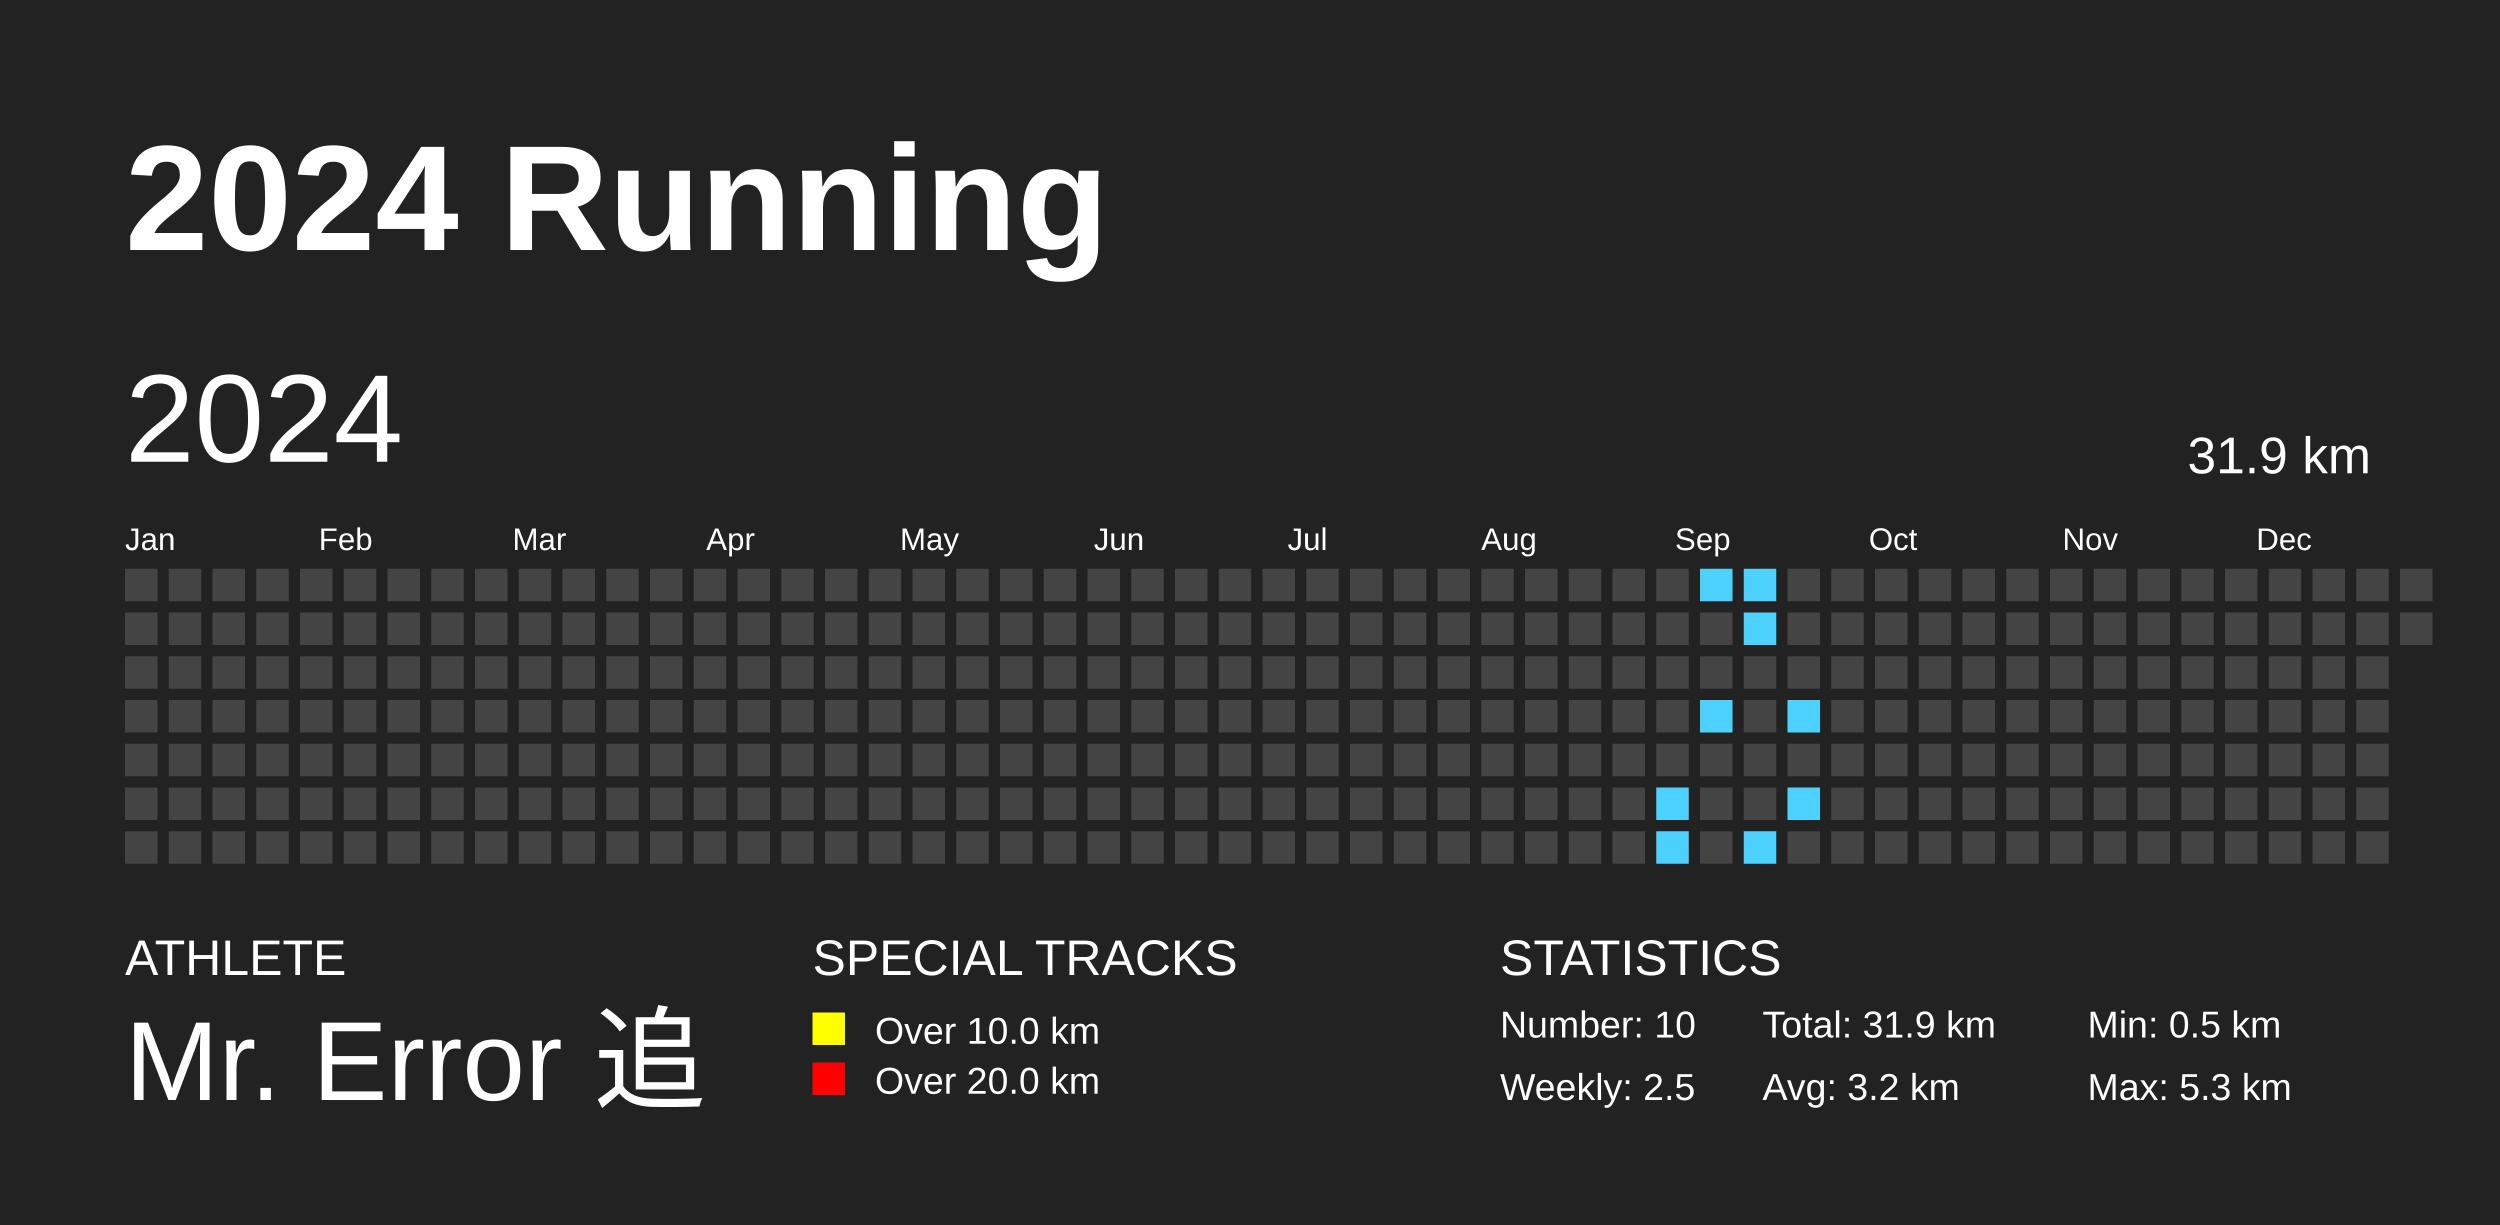
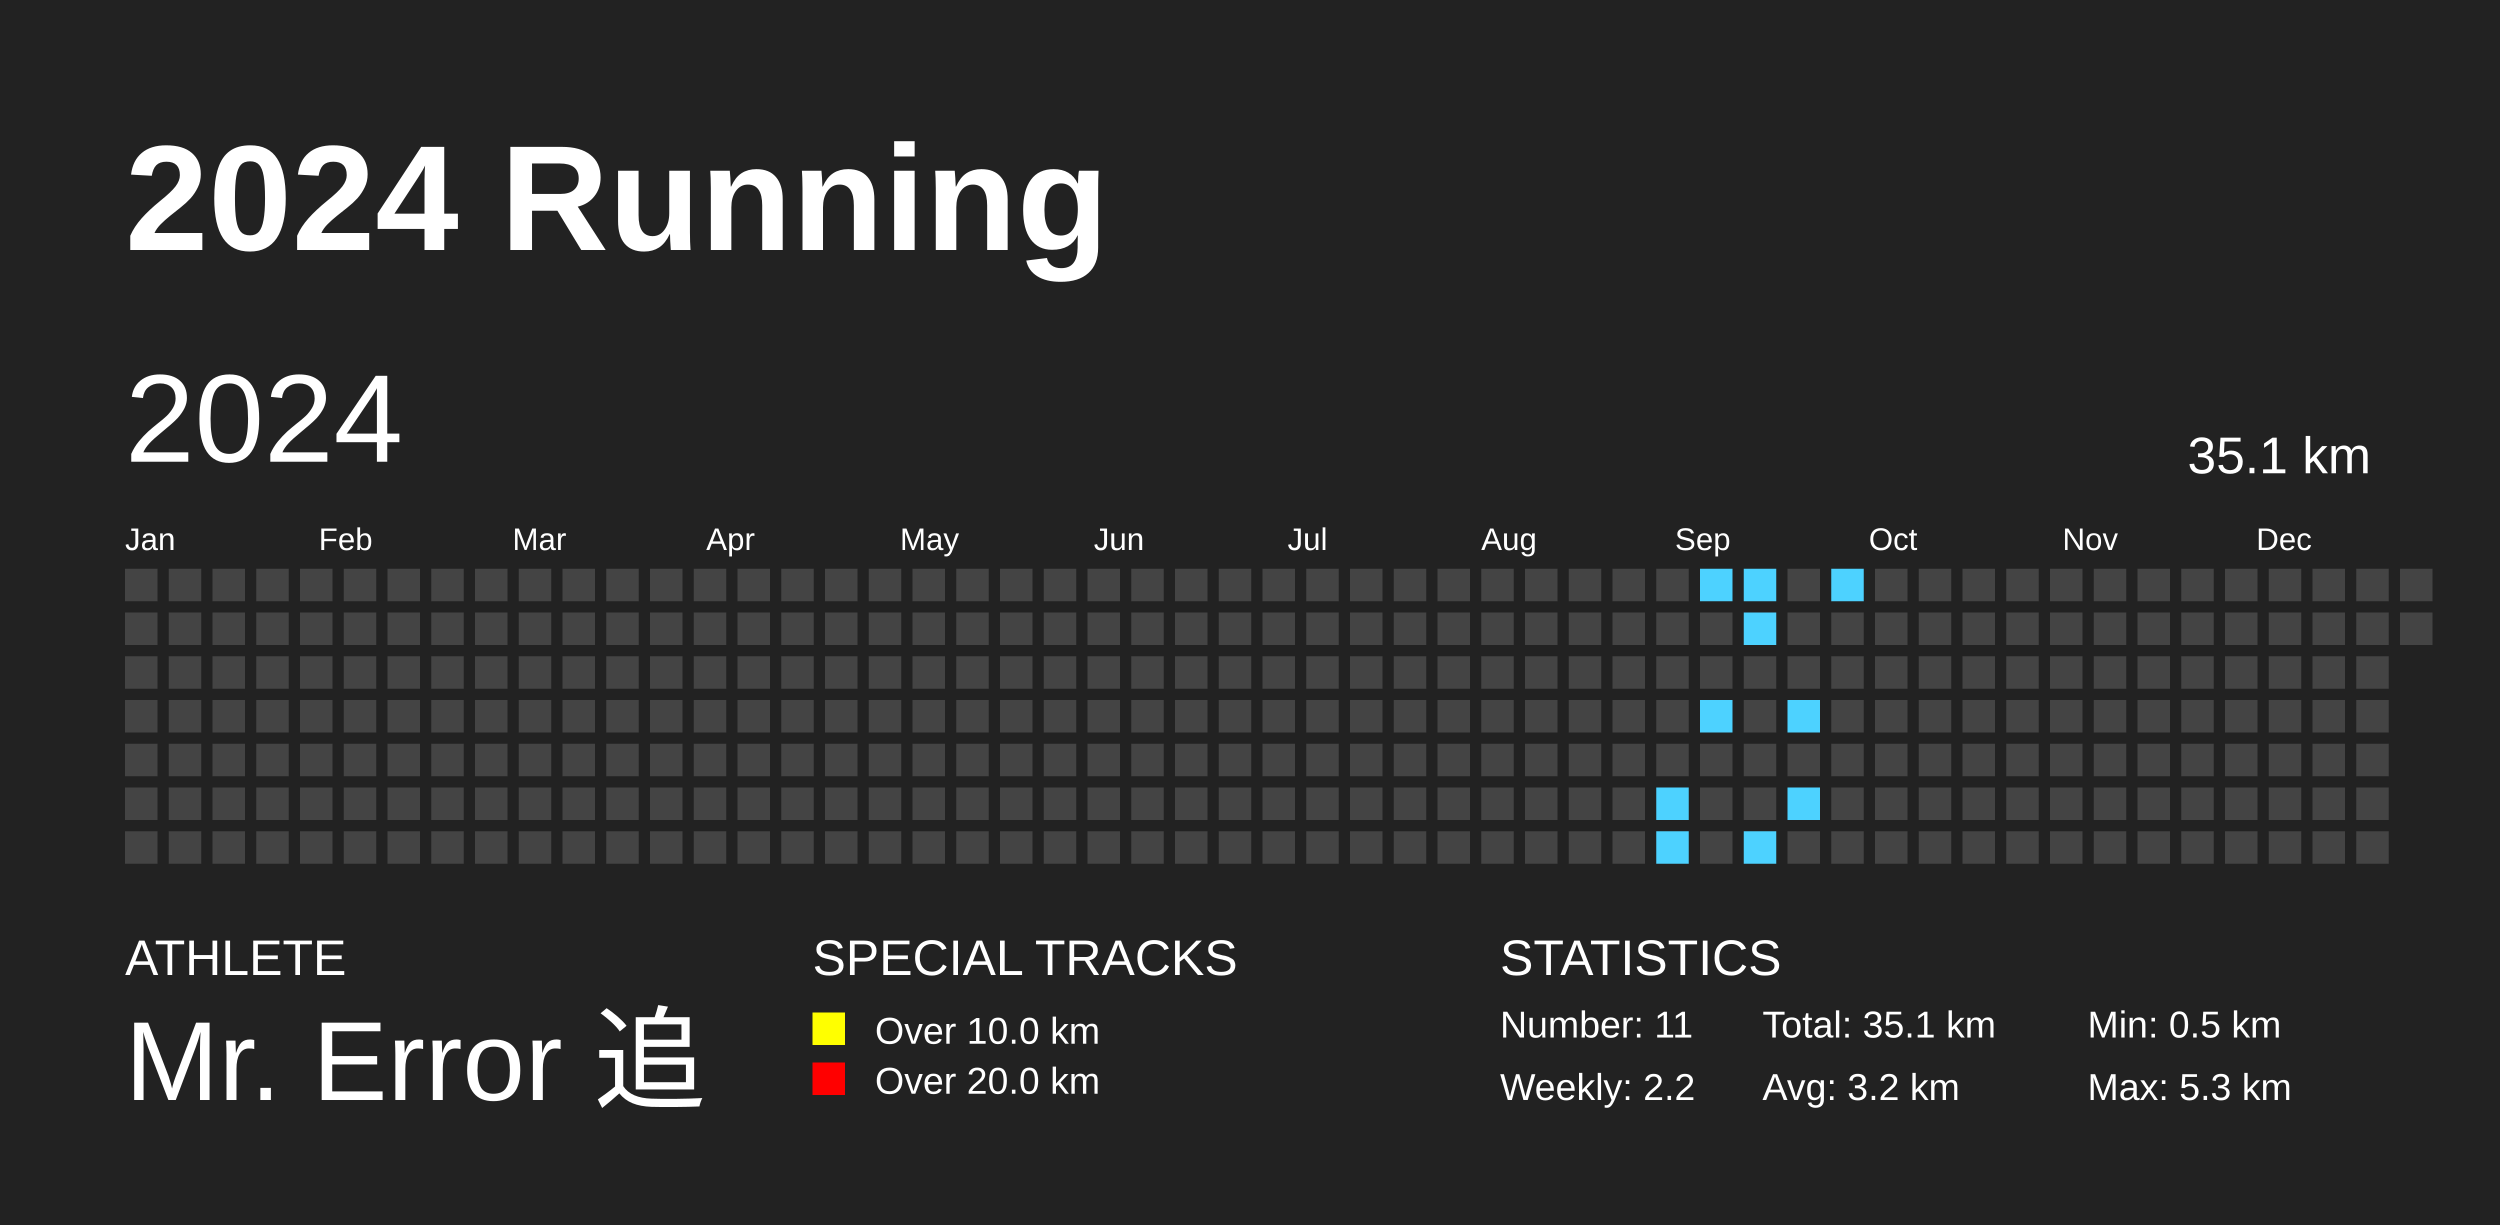
<svg xmlns="http://www.w3.org/2000/svg" baseProfile="full" height="98mm" version="1.1" viewBox="0,0,200,98" width="200mm">
  <defs />
  <rect fill="#222222" height="98" width="200" x="0" y="0" />
  <text fill="#FFFFFF" style="font-size:12px; font-family:Arial; font-weight:bold;" x="10" y="20">2024 Running</text>
  <text fill="#FFFFFF" style="font-size:4px; font-family:Arial" x="10" y="78">ATHLETE</text>
  <text fill="#FFFFFF" style="font-size:9px; font-family:Arial" x="10" y="88">Mr. Error 追</text>
  <text fill="#FFFFFF" style="font-size:4px; font-family:Arial" x="65" y="78">SPECIAL TRACKS</text>
  <rect fill="yellow" height="2.6" width="2.6" x="65" y="81" />
  <text fill="#FFFFFF" style="font-size:3px; font-family:Arial" x="70" y="83.5">Over 10.0 km</text>
  <rect fill="red" height="2.6" width="2.6" x="65" y="85" />
  <text fill="#FFFFFF" style="font-size:3px; font-family:Arial" x="70" y="87.5">Over 20.0 km</text>
  <text fill="#FFFFFF" style="font-size:4px; font-family:Arial" x="120" y="78">STATISTICS</text>
-   <text fill="#FFFFFF" style="font-size:3px; font-family:Arial" x="120" y="83">Number: 10</text>
-   <text fill="#FFFFFF" style="font-size:3px; font-family:Arial" x="120" y="88">Weekly: 2.5</text>
-   <text fill="#FFFFFF" style="font-size:3px; font-family:Arial" x="141" y="83">Total: 31.9 km</text>
+   <text fill="#FFFFFF" style="font-size:3px; font-family:Arial" x="120" y="83">Number: 11</text>
+   <text fill="#FFFFFF" style="font-size:3px; font-family:Arial" x="120" y="88">Weekly: 2.2</text>
+   <text fill="#FFFFFF" style="font-size:3px; font-family:Arial" x="141" y="83">Total: 35.1 km</text>
  <text fill="#FFFFFF" style="font-size:3px; font-family:Arial" x="141" y="88">Avg: 3.2 km</text>
  <text fill="#FFFFFF" style="font-size:3px; font-family:Arial" x="167" y="83">Min: 0.5 km</text>
  <text fill="#FFFFFF" style="font-size:3px; font-family:Arial" x="167" y="88">Max: 5.3 km</text>
  <text dominant-baseline="hanging" fill="#FFFFFF" style="font-size:10.0px; font-family:Arial;" x="10" y="30">2024</text>
-   <text dominant-baseline="hanging" fill="#FFFFFF" style="font-size:4.125px; font-family:Arial;" x="175" y="35">31.9 km</text>
+   <text dominant-baseline="hanging" fill="#FFFFFF" style="font-size:4.125px; font-family:Arial;" x="175" y="35">35.1 km</text>
  <text fill="#FFFFFF" style="font-size:2.5px; font-family:Arial" x="10.0" y="44">Jan</text>
  <text fill="#FFFFFF" style="font-size:2.5px; font-family:Arial" x="25.5" y="44">Feb</text>
  <text fill="#FFFFFF" style="font-size:2.5px; font-family:Arial" x="41.0" y="44">Mar</text>
  <text fill="#FFFFFF" style="font-size:2.5px; font-family:Arial" x="56.5" y="44">Apr</text>
  <text fill="#FFFFFF" style="font-size:2.5px; font-family:Arial" x="72.0" y="44">May</text>
  <text fill="#FFFFFF" style="font-size:2.5px; font-family:Arial" x="87.5" y="44">Jun</text>
  <text fill="#FFFFFF" style="font-size:2.5px; font-family:Arial" x="103.0" y="44">Jul</text>
  <text fill="#FFFFFF" style="font-size:2.5px; font-family:Arial" x="118.5" y="44">Aug</text>
  <text fill="#FFFFFF" style="font-size:2.5px; font-family:Arial" x="134.0" y="44">Sep</text>
  <text fill="#FFFFFF" style="font-size:2.5px; font-family:Arial" x="149.5" y="44">Oct</text>
  <text fill="#FFFFFF" style="font-size:2.5px; font-family:Arial" x="165.0" y="44">Nov</text>
  <text fill="#FFFFFF" style="font-size:2.5px; font-family:Arial" x="180.5" y="44">Dec</text>
  <rect fill="#444444" height="2.6" width="2.6" x="10.0" y="45.5" />
  <rect fill="#444444" height="2.6" width="2.6" x="10.0" y="49.0" />
  <rect fill="#444444" height="2.6" width="2.6" x="10.0" y="52.5" />
  <rect fill="#444444" height="2.6" width="2.6" x="10.0" y="56.0" />
  <rect fill="#444444" height="2.6" width="2.6" x="10.0" y="59.5" />
  <rect fill="#444444" height="2.6" width="2.6" x="10.0" y="63.0" />
  <rect fill="#444444" height="2.6" width="2.6" x="10.0" y="66.5" />
  <rect fill="#444444" height="2.6" width="2.6" x="13.5" y="45.5" />
  <rect fill="#444444" height="2.6" width="2.6" x="13.5" y="49.0" />
  <rect fill="#444444" height="2.6" width="2.6" x="13.5" y="52.5" />
  <rect fill="#444444" height="2.6" width="2.6" x="13.5" y="56.0" />
  <rect fill="#444444" height="2.6" width="2.6" x="13.5" y="59.5" />
  <rect fill="#444444" height="2.6" width="2.6" x="13.5" y="63.0" />
  <rect fill="#444444" height="2.6" width="2.6" x="13.5" y="66.5" />
  <rect fill="#444444" height="2.6" width="2.6" x="17.0" y="45.5" />
  <rect fill="#444444" height="2.6" width="2.6" x="17.0" y="49.0" />
  <rect fill="#444444" height="2.6" width="2.6" x="17.0" y="52.5" />
  <rect fill="#444444" height="2.6" width="2.6" x="17.0" y="56.0" />
  <rect fill="#444444" height="2.6" width="2.6" x="17.0" y="59.5" />
  <rect fill="#444444" height="2.6" width="2.6" x="17.0" y="63.0" />
  <rect fill="#444444" height="2.6" width="2.6" x="17.0" y="66.5" />
  <rect fill="#444444" height="2.6" width="2.6" x="20.5" y="45.5" />
  <rect fill="#444444" height="2.6" width="2.6" x="20.5" y="49.0" />
  <rect fill="#444444" height="2.6" width="2.6" x="20.5" y="52.5" />
  <rect fill="#444444" height="2.6" width="2.6" x="20.5" y="56.0" />
  <rect fill="#444444" height="2.6" width="2.6" x="20.5" y="59.5" />
  <rect fill="#444444" height="2.6" width="2.6" x="20.5" y="63.0" />
  <rect fill="#444444" height="2.6" width="2.6" x="20.5" y="66.5" />
  <rect fill="#444444" height="2.6" width="2.6" x="24.0" y="45.5" />
  <rect fill="#444444" height="2.6" width="2.6" x="24.0" y="49.0" />
  <rect fill="#444444" height="2.6" width="2.6" x="24.0" y="52.5" />
  <rect fill="#444444" height="2.6" width="2.6" x="24.0" y="56.0" />
  <rect fill="#444444" height="2.6" width="2.6" x="24.0" y="59.5" />
  <rect fill="#444444" height="2.6" width="2.6" x="24.0" y="63.0" />
  <rect fill="#444444" height="2.6" width="2.6" x="24.0" y="66.5" />
  <rect fill="#444444" height="2.6" width="2.6" x="27.5" y="45.5" />
  <rect fill="#444444" height="2.6" width="2.6" x="27.5" y="49.0" />
  <rect fill="#444444" height="2.6" width="2.6" x="27.5" y="52.5" />
  <rect fill="#444444" height="2.6" width="2.6" x="27.5" y="56.0" />
  <rect fill="#444444" height="2.6" width="2.6" x="27.5" y="59.5" />
  <rect fill="#444444" height="2.6" width="2.6" x="27.5" y="63.0" />
  <rect fill="#444444" height="2.6" width="2.6" x="27.5" y="66.5" />
  <rect fill="#444444" height="2.6" width="2.6" x="31.0" y="45.5" />
  <rect fill="#444444" height="2.6" width="2.6" x="31.0" y="49.0" />
  <rect fill="#444444" height="2.6" width="2.6" x="31.0" y="52.5" />
  <rect fill="#444444" height="2.6" width="2.6" x="31.0" y="56.0" />
  <rect fill="#444444" height="2.6" width="2.6" x="31.0" y="59.5" />
  <rect fill="#444444" height="2.6" width="2.6" x="31.0" y="63.0" />
  <rect fill="#444444" height="2.6" width="2.6" x="31.0" y="66.5" />
  <rect fill="#444444" height="2.6" width="2.6" x="34.5" y="45.5" />
  <rect fill="#444444" height="2.6" width="2.6" x="34.5" y="49.0" />
  <rect fill="#444444" height="2.6" width="2.6" x="34.5" y="52.5" />
  <rect fill="#444444" height="2.6" width="2.6" x="34.5" y="56.0" />
  <rect fill="#444444" height="2.6" width="2.6" x="34.5" y="59.5" />
  <rect fill="#444444" height="2.6" width="2.6" x="34.5" y="63.0" />
  <rect fill="#444444" height="2.6" width="2.6" x="34.5" y="66.5" />
  <rect fill="#444444" height="2.6" width="2.6" x="38.0" y="45.5" />
  <rect fill="#444444" height="2.6" width="2.6" x="38.0" y="49.0" />
  <rect fill="#444444" height="2.6" width="2.6" x="38.0" y="52.5" />
  <rect fill="#444444" height="2.6" width="2.6" x="38.0" y="56.0" />
  <rect fill="#444444" height="2.6" width="2.6" x="38.0" y="59.5" />
  <rect fill="#444444" height="2.6" width="2.6" x="38.0" y="63.0" />
  <rect fill="#444444" height="2.6" width="2.6" x="38.0" y="66.5" />
  <rect fill="#444444" height="2.6" width="2.6" x="41.5" y="45.5" />
  <rect fill="#444444" height="2.6" width="2.6" x="41.5" y="49.0" />
  <rect fill="#444444" height="2.6" width="2.6" x="41.5" y="52.5" />
  <rect fill="#444444" height="2.6" width="2.6" x="41.5" y="56.0" />
  <rect fill="#444444" height="2.6" width="2.6" x="41.5" y="59.5" />
  <rect fill="#444444" height="2.6" width="2.6" x="41.5" y="63.0" />
  <rect fill="#444444" height="2.6" width="2.6" x="41.5" y="66.5" />
  <rect fill="#444444" height="2.6" width="2.6" x="45.0" y="45.5" />
  <rect fill="#444444" height="2.6" width="2.6" x="45.0" y="49.0" />
  <rect fill="#444444" height="2.6" width="2.6" x="45.0" y="52.5" />
  <rect fill="#444444" height="2.6" width="2.6" x="45.0" y="56.0" />
  <rect fill="#444444" height="2.6" width="2.6" x="45.0" y="59.5" />
  <rect fill="#444444" height="2.6" width="2.6" x="45.0" y="63.0" />
  <rect fill="#444444" height="2.6" width="2.6" x="45.0" y="66.5" />
  <rect fill="#444444" height="2.6" width="2.6" x="48.5" y="45.5" />
  <rect fill="#444444" height="2.6" width="2.6" x="48.5" y="49.0" />
  <rect fill="#444444" height="2.6" width="2.6" x="48.5" y="52.5" />
  <rect fill="#444444" height="2.6" width="2.6" x="48.5" y="56.0" />
  <rect fill="#444444" height="2.6" width="2.6" x="48.5" y="59.5" />
  <rect fill="#444444" height="2.6" width="2.6" x="48.5" y="63.0" />
  <rect fill="#444444" height="2.6" width="2.6" x="48.5" y="66.5" />
  <rect fill="#444444" height="2.6" width="2.6" x="52.0" y="45.5" />
  <rect fill="#444444" height="2.6" width="2.6" x="52.0" y="49.0" />
  <rect fill="#444444" height="2.6" width="2.6" x="52.0" y="52.5" />
  <rect fill="#444444" height="2.6" width="2.6" x="52.0" y="56.0" />
  <rect fill="#444444" height="2.6" width="2.6" x="52.0" y="59.5" />
  <rect fill="#444444" height="2.6" width="2.6" x="52.0" y="63.0" />
  <rect fill="#444444" height="2.6" width="2.6" x="52.0" y="66.5" />
  <rect fill="#444444" height="2.6" width="2.6" x="55.5" y="45.5" />
  <rect fill="#444444" height="2.6" width="2.6" x="55.5" y="49.0" />
  <rect fill="#444444" height="2.6" width="2.6" x="55.5" y="52.5" />
  <rect fill="#444444" height="2.6" width="2.6" x="55.5" y="56.0" />
  <rect fill="#444444" height="2.6" width="2.6" x="55.5" y="59.5" />
  <rect fill="#444444" height="2.6" width="2.6" x="55.5" y="63.0" />
  <rect fill="#444444" height="2.6" width="2.6" x="55.5" y="66.5" />
  <rect fill="#444444" height="2.6" width="2.6" x="59.0" y="45.5" />
  <rect fill="#444444" height="2.6" width="2.6" x="59.0" y="49.0" />
  <rect fill="#444444" height="2.6" width="2.6" x="59.0" y="52.5" />
  <rect fill="#444444" height="2.6" width="2.6" x="59.0" y="56.0" />
  <rect fill="#444444" height="2.6" width="2.6" x="59.0" y="59.5" />
  <rect fill="#444444" height="2.6" width="2.6" x="59.0" y="63.0" />
  <rect fill="#444444" height="2.6" width="2.6" x="59.0" y="66.5" />
  <rect fill="#444444" height="2.6" width="2.6" x="62.5" y="45.5" />
  <rect fill="#444444" height="2.6" width="2.6" x="62.5" y="49.0" />
  <rect fill="#444444" height="2.6" width="2.6" x="62.5" y="52.5" />
  <rect fill="#444444" height="2.6" width="2.6" x="62.5" y="56.0" />
  <rect fill="#444444" height="2.6" width="2.6" x="62.5" y="59.5" />
  <rect fill="#444444" height="2.6" width="2.6" x="62.5" y="63.0" />
  <rect fill="#444444" height="2.6" width="2.6" x="62.5" y="66.5" />
  <rect fill="#444444" height="2.6" width="2.6" x="66.0" y="45.5" />
  <rect fill="#444444" height="2.6" width="2.6" x="66.0" y="49.0" />
  <rect fill="#444444" height="2.6" width="2.6" x="66.0" y="52.5" />
  <rect fill="#444444" height="2.6" width="2.6" x="66.0" y="56.0" />
  <rect fill="#444444" height="2.6" width="2.6" x="66.0" y="59.5" />
  <rect fill="#444444" height="2.6" width="2.6" x="66.0" y="63.0" />
  <rect fill="#444444" height="2.6" width="2.6" x="66.0" y="66.5" />
  <rect fill="#444444" height="2.6" width="2.6" x="69.5" y="45.5" />
  <rect fill="#444444" height="2.6" width="2.6" x="69.5" y="49.0" />
  <rect fill="#444444" height="2.6" width="2.6" x="69.5" y="52.5" />
  <rect fill="#444444" height="2.6" width="2.6" x="69.5" y="56.0" />
  <rect fill="#444444" height="2.6" width="2.6" x="69.5" y="59.5" />
  <rect fill="#444444" height="2.6" width="2.6" x="69.5" y="63.0" />
  <rect fill="#444444" height="2.6" width="2.6" x="69.5" y="66.5" />
  <rect fill="#444444" height="2.6" width="2.6" x="73.0" y="45.5" />
  <rect fill="#444444" height="2.6" width="2.6" x="73.0" y="49.0" />
  <rect fill="#444444" height="2.6" width="2.6" x="73.0" y="52.5" />
  <rect fill="#444444" height="2.6" width="2.6" x="73.0" y="56.0" />
  <rect fill="#444444" height="2.6" width="2.6" x="73.0" y="59.5" />
  <rect fill="#444444" height="2.6" width="2.6" x="73.0" y="63.0" />
  <rect fill="#444444" height="2.6" width="2.6" x="73.0" y="66.5" />
  <rect fill="#444444" height="2.6" width="2.6" x="76.5" y="45.5" />
  <rect fill="#444444" height="2.6" width="2.6" x="76.5" y="49.0" />
  <rect fill="#444444" height="2.6" width="2.6" x="76.5" y="52.5" />
  <rect fill="#444444" height="2.6" width="2.6" x="76.5" y="56.0" />
  <rect fill="#444444" height="2.6" width="2.6" x="76.5" y="59.5" />
  <rect fill="#444444" height="2.6" width="2.6" x="76.5" y="63.0" />
  <rect fill="#444444" height="2.6" width="2.6" x="76.5" y="66.5" />
  <rect fill="#444444" height="2.6" width="2.6" x="80.0" y="45.5" />
  <rect fill="#444444" height="2.6" width="2.6" x="80.0" y="49.0" />
  <rect fill="#444444" height="2.6" width="2.6" x="80.0" y="52.5" />
  <rect fill="#444444" height="2.6" width="2.6" x="80.0" y="56.0" />
  <rect fill="#444444" height="2.6" width="2.6" x="80.0" y="59.5" />
  <rect fill="#444444" height="2.6" width="2.6" x="80.0" y="63.0" />
  <rect fill="#444444" height="2.6" width="2.6" x="80.0" y="66.5" />
  <rect fill="#444444" height="2.6" width="2.6" x="83.5" y="45.5" />
  <rect fill="#444444" height="2.6" width="2.6" x="83.5" y="49.0" />
  <rect fill="#444444" height="2.6" width="2.6" x="83.5" y="52.5" />
  <rect fill="#444444" height="2.6" width="2.6" x="83.5" y="56.0" />
  <rect fill="#444444" height="2.6" width="2.6" x="83.5" y="59.5" />
  <rect fill="#444444" height="2.6" width="2.6" x="83.5" y="63.0" />
  <rect fill="#444444" height="2.6" width="2.6" x="83.5" y="66.5" />
  <rect fill="#444444" height="2.6" width="2.6" x="87.0" y="45.5" />
  <rect fill="#444444" height="2.6" width="2.6" x="87.0" y="49.0" />
  <rect fill="#444444" height="2.6" width="2.6" x="87.0" y="52.5" />
  <rect fill="#444444" height="2.6" width="2.6" x="87.0" y="56.0" />
  <rect fill="#444444" height="2.6" width="2.6" x="87.0" y="59.5" />
  <rect fill="#444444" height="2.6" width="2.6" x="87.0" y="63.0" />
  <rect fill="#444444" height="2.6" width="2.6" x="87.0" y="66.5" />
  <rect fill="#444444" height="2.6" width="2.6" x="90.5" y="45.5" />
  <rect fill="#444444" height="2.6" width="2.6" x="90.5" y="49.0" />
  <rect fill="#444444" height="2.6" width="2.6" x="90.5" y="52.5" />
  <rect fill="#444444" height="2.6" width="2.6" x="90.5" y="56.0" />
  <rect fill="#444444" height="2.6" width="2.6" x="90.5" y="59.5" />
  <rect fill="#444444" height="2.6" width="2.6" x="90.5" y="63.0" />
  <rect fill="#444444" height="2.6" width="2.6" x="90.5" y="66.5" />
  <rect fill="#444444" height="2.6" width="2.6" x="94.0" y="45.5" />
  <rect fill="#444444" height="2.6" width="2.6" x="94.0" y="49.0" />
  <rect fill="#444444" height="2.6" width="2.6" x="94.0" y="52.5" />
  <rect fill="#444444" height="2.6" width="2.6" x="94.0" y="56.0" />
  <rect fill="#444444" height="2.6" width="2.6" x="94.0" y="59.5" />
  <rect fill="#444444" height="2.6" width="2.6" x="94.0" y="63.0" />
  <rect fill="#444444" height="2.6" width="2.6" x="94.0" y="66.5" />
  <rect fill="#444444" height="2.6" width="2.6" x="97.5" y="45.5" />
  <rect fill="#444444" height="2.6" width="2.6" x="97.5" y="49.0" />
  <rect fill="#444444" height="2.6" width="2.6" x="97.5" y="52.5" />
  <rect fill="#444444" height="2.6" width="2.6" x="97.5" y="56.0" />
  <rect fill="#444444" height="2.6" width="2.6" x="97.5" y="59.5" />
  <rect fill="#444444" height="2.6" width="2.6" x="97.5" y="63.0" />
  <rect fill="#444444" height="2.6" width="2.6" x="97.5" y="66.5" />
  <rect fill="#444444" height="2.6" width="2.6" x="101.0" y="45.5" />
  <rect fill="#444444" height="2.6" width="2.6" x="101.0" y="49.0" />
  <rect fill="#444444" height="2.6" width="2.6" x="101.0" y="52.5" />
  <rect fill="#444444" height="2.6" width="2.6" x="101.0" y="56.0" />
  <rect fill="#444444" height="2.6" width="2.6" x="101.0" y="59.5" />
  <rect fill="#444444" height="2.6" width="2.6" x="101.0" y="63.0" />
  <rect fill="#444444" height="2.6" width="2.6" x="101.0" y="66.5" />
  <rect fill="#444444" height="2.6" width="2.6" x="104.5" y="45.5" />
  <rect fill="#444444" height="2.6" width="2.6" x="104.5" y="49.0" />
  <rect fill="#444444" height="2.6" width="2.6" x="104.5" y="52.5" />
  <rect fill="#444444" height="2.6" width="2.6" x="104.5" y="56.0" />
  <rect fill="#444444" height="2.6" width="2.6" x="104.5" y="59.5" />
  <rect fill="#444444" height="2.6" width="2.6" x="104.5" y="63.0" />
  <rect fill="#444444" height="2.6" width="2.6" x="104.5" y="66.5" />
  <rect fill="#444444" height="2.6" width="2.6" x="108.0" y="45.5" />
  <rect fill="#444444" height="2.6" width="2.6" x="108.0" y="49.0" />
  <rect fill="#444444" height="2.6" width="2.6" x="108.0" y="52.5" />
  <rect fill="#444444" height="2.6" width="2.6" x="108.0" y="56.0" />
  <rect fill="#444444" height="2.6" width="2.6" x="108.0" y="59.5" />
  <rect fill="#444444" height="2.6" width="2.6" x="108.0" y="63.0" />
  <rect fill="#444444" height="2.6" width="2.6" x="108.0" y="66.5" />
  <rect fill="#444444" height="2.6" width="2.6" x="111.5" y="45.5" />
  <rect fill="#444444" height="2.6" width="2.6" x="111.5" y="49.0" />
  <rect fill="#444444" height="2.6" width="2.6" x="111.5" y="52.5" />
  <rect fill="#444444" height="2.6" width="2.6" x="111.5" y="56.0" />
  <rect fill="#444444" height="2.6" width="2.6" x="111.5" y="59.5" />
  <rect fill="#444444" height="2.6" width="2.6" x="111.5" y="63.0" />
  <rect fill="#444444" height="2.6" width="2.6" x="111.5" y="66.5" />
  <rect fill="#444444" height="2.6" width="2.6" x="115.0" y="45.5" />
  <rect fill="#444444" height="2.6" width="2.6" x="115.0" y="49.0" />
  <rect fill="#444444" height="2.6" width="2.6" x="115.0" y="52.5" />
  <rect fill="#444444" height="2.6" width="2.6" x="115.0" y="56.0" />
  <rect fill="#444444" height="2.6" width="2.6" x="115.0" y="59.5" />
  <rect fill="#444444" height="2.6" width="2.6" x="115.0" y="63.0" />
  <rect fill="#444444" height="2.6" width="2.6" x="115.0" y="66.5" />
  <rect fill="#444444" height="2.6" width="2.6" x="118.5" y="45.5" />
  <rect fill="#444444" height="2.6" width="2.6" x="118.5" y="49.0" />
  <rect fill="#444444" height="2.6" width="2.6" x="118.5" y="52.5" />
  <rect fill="#444444" height="2.6" width="2.6" x="118.5" y="56.0" />
  <rect fill="#444444" height="2.6" width="2.6" x="118.5" y="59.5" />
  <rect fill="#444444" height="2.6" width="2.6" x="118.5" y="63.0" />
  <rect fill="#444444" height="2.6" width="2.6" x="118.5" y="66.5" />
  <rect fill="#444444" height="2.6" width="2.6" x="122.0" y="45.5" />
  <rect fill="#444444" height="2.6" width="2.6" x="122.0" y="49.0" />
  <rect fill="#444444" height="2.6" width="2.6" x="122.0" y="52.5" />
  <rect fill="#444444" height="2.6" width="2.6" x="122.0" y="56.0" />
  <rect fill="#444444" height="2.6" width="2.6" x="122.0" y="59.5" />
  <rect fill="#444444" height="2.6" width="2.6" x="122.0" y="63.0" />
  <rect fill="#444444" height="2.6" width="2.6" x="122.0" y="66.5" />
  <rect fill="#444444" height="2.6" width="2.6" x="125.5" y="45.5" />
  <rect fill="#444444" height="2.6" width="2.6" x="125.5" y="49.0" />
  <rect fill="#444444" height="2.6" width="2.6" x="125.5" y="52.5" />
  <rect fill="#444444" height="2.6" width="2.6" x="125.5" y="56.0" />
  <rect fill="#444444" height="2.6" width="2.6" x="125.5" y="59.5" />
  <rect fill="#444444" height="2.6" width="2.6" x="125.5" y="63.0" />
  <rect fill="#444444" height="2.6" width="2.6" x="125.5" y="66.5" />
  <rect fill="#444444" height="2.6" width="2.6" x="129.0" y="45.5" />
  <rect fill="#444444" height="2.6" width="2.6" x="129.0" y="49.0" />
  <rect fill="#444444" height="2.6" width="2.6" x="129.0" y="52.5" />
  <rect fill="#444444" height="2.6" width="2.6" x="129.0" y="56.0" />
  <rect fill="#444444" height="2.6" width="2.6" x="129.0" y="59.5" />
  <rect fill="#444444" height="2.6" width="2.6" x="129.0" y="63.0" />
  <rect fill="#444444" height="2.6" width="2.6" x="129.0" y="66.5" />
  <rect fill="#444444" height="2.6" width="2.6" x="132.5" y="45.5" />
  <rect fill="#444444" height="2.6" width="2.6" x="132.5" y="49.0" />
  <rect fill="#444444" height="2.6" width="2.6" x="132.5" y="52.5" />
  <rect fill="#444444" height="2.6" width="2.6" x="132.5" y="56.0" />
  <rect fill="#444444" height="2.6" width="2.6" x="132.5" y="59.5" />
  <rect fill="#4dd2ff" height="2.6" width="2.6" x="132.5" y="63.0" />
  <rect fill="#4dd2ff" height="2.6" width="2.6" x="132.5" y="66.5" />
  <rect fill="#4dd2ff" height="2.6" width="2.6" x="136.0" y="45.5" />
  <rect fill="#444444" height="2.6" width="2.6" x="136.0" y="49.0" />
  <rect fill="#444444" height="2.6" width="2.6" x="136.0" y="52.5" />
  <rect fill="#4dd2ff" height="2.6" width="2.6" x="136.0" y="56.0" />
  <rect fill="#444444" height="2.6" width="2.6" x="136.0" y="59.5" />
  <rect fill="#444444" height="2.6" width="2.6" x="136.0" y="63.0" />
  <rect fill="#444444" height="2.6" width="2.6" x="136.0" y="66.5" />
  <rect fill="#4dd2ff" height="2.6" width="2.6" x="139.5" y="45.5" />
  <rect fill="#4dd2ff" height="2.6" width="2.6" x="139.5" y="49.0" />
  <rect fill="#444444" height="2.6" width="2.6" x="139.5" y="52.5" />
  <rect fill="#444444" height="2.6" width="2.6" x="139.5" y="56.0" />
  <rect fill="#444444" height="2.6" width="2.6" x="139.5" y="59.5" />
  <rect fill="#444444" height="2.6" width="2.6" x="139.5" y="63.0" />
  <rect fill="#4dd2ff" height="2.6" width="2.6" x="139.5" y="66.5" />
  <rect fill="#444444" height="2.6" width="2.6" x="143.0" y="45.5" />
  <rect fill="#444444" height="2.6" width="2.6" x="143.0" y="49.0" />
  <rect fill="#444444" height="2.6" width="2.6" x="143.0" y="52.5" />
  <rect fill="#4dd2ff" height="2.6" width="2.6" x="143.0" y="56.0" />
  <rect fill="#444444" height="2.6" width="2.6" x="143.0" y="59.5" />
  <rect fill="#4dd2ff" height="2.6" width="2.6" x="143.0" y="63.0" />
  <rect fill="#444444" height="2.6" width="2.6" x="143.0" y="66.5" />
-   <rect fill="#444444" height="2.6" width="2.6" x="146.5" y="45.5" />
+   <rect fill="#4dd2ff" height="2.6" width="2.6" x="146.5" y="45.5" />
  <rect fill="#444444" height="2.6" width="2.6" x="146.5" y="49.0" />
  <rect fill="#444444" height="2.6" width="2.6" x="146.5" y="52.5" />
  <rect fill="#444444" height="2.6" width="2.6" x="146.5" y="56.0" />
  <rect fill="#444444" height="2.6" width="2.6" x="146.5" y="59.5" />
  <rect fill="#444444" height="2.6" width="2.6" x="146.5" y="63.0" />
  <rect fill="#444444" height="2.6" width="2.6" x="146.5" y="66.5" />
  <rect fill="#444444" height="2.6" width="2.6" x="150.0" y="45.5" />
  <rect fill="#444444" height="2.6" width="2.6" x="150.0" y="49.0" />
  <rect fill="#444444" height="2.6" width="2.6" x="150.0" y="52.5" />
  <rect fill="#444444" height="2.6" width="2.6" x="150.0" y="56.0" />
  <rect fill="#444444" height="2.6" width="2.6" x="150.0" y="59.5" />
  <rect fill="#444444" height="2.6" width="2.6" x="150.0" y="63.0" />
  <rect fill="#444444" height="2.6" width="2.6" x="150.0" y="66.5" />
  <rect fill="#444444" height="2.6" width="2.6" x="153.5" y="45.5" />
  <rect fill="#444444" height="2.6" width="2.6" x="153.5" y="49.0" />
  <rect fill="#444444" height="2.6" width="2.6" x="153.5" y="52.5" />
  <rect fill="#444444" height="2.6" width="2.6" x="153.5" y="56.0" />
  <rect fill="#444444" height="2.6" width="2.6" x="153.5" y="59.5" />
  <rect fill="#444444" height="2.6" width="2.6" x="153.5" y="63.0" />
  <rect fill="#444444" height="2.6" width="2.6" x="153.5" y="66.5" />
  <rect fill="#444444" height="2.6" width="2.6" x="157.0" y="45.5" />
  <rect fill="#444444" height="2.6" width="2.6" x="157.0" y="49.0" />
  <rect fill="#444444" height="2.6" width="2.6" x="157.0" y="52.5" />
  <rect fill="#444444" height="2.6" width="2.6" x="157.0" y="56.0" />
  <rect fill="#444444" height="2.6" width="2.6" x="157.0" y="59.5" />
  <rect fill="#444444" height="2.6" width="2.6" x="157.0" y="63.0" />
  <rect fill="#444444" height="2.6" width="2.6" x="157.0" y="66.5" />
  <rect fill="#444444" height="2.6" width="2.6" x="160.5" y="45.5" />
  <rect fill="#444444" height="2.6" width="2.6" x="160.5" y="49.0" />
  <rect fill="#444444" height="2.6" width="2.6" x="160.5" y="52.5" />
  <rect fill="#444444" height="2.6" width="2.6" x="160.5" y="56.0" />
  <rect fill="#444444" height="2.6" width="2.6" x="160.5" y="59.5" />
  <rect fill="#444444" height="2.6" width="2.6" x="160.5" y="63.0" />
  <rect fill="#444444" height="2.6" width="2.6" x="160.5" y="66.5" />
  <rect fill="#444444" height="2.6" width="2.6" x="164.0" y="45.5" />
  <rect fill="#444444" height="2.6" width="2.6" x="164.0" y="49.0" />
  <rect fill="#444444" height="2.6" width="2.6" x="164.0" y="52.5" />
  <rect fill="#444444" height="2.6" width="2.6" x="164.0" y="56.0" />
  <rect fill="#444444" height="2.6" width="2.6" x="164.0" y="59.5" />
  <rect fill="#444444" height="2.6" width="2.6" x="164.0" y="63.0" />
  <rect fill="#444444" height="2.6" width="2.6" x="164.0" y="66.5" />
  <rect fill="#444444" height="2.6" width="2.6" x="167.5" y="45.5" />
  <rect fill="#444444" height="2.6" width="2.6" x="167.5" y="49.0" />
  <rect fill="#444444" height="2.6" width="2.6" x="167.5" y="52.5" />
  <rect fill="#444444" height="2.6" width="2.6" x="167.5" y="56.0" />
  <rect fill="#444444" height="2.6" width="2.6" x="167.5" y="59.5" />
  <rect fill="#444444" height="2.6" width="2.6" x="167.5" y="63.0" />
  <rect fill="#444444" height="2.6" width="2.6" x="167.5" y="66.5" />
  <rect fill="#444444" height="2.6" width="2.6" x="171.0" y="45.5" />
  <rect fill="#444444" height="2.6" width="2.6" x="171.0" y="49.0" />
  <rect fill="#444444" height="2.6" width="2.6" x="171.0" y="52.5" />
  <rect fill="#444444" height="2.6" width="2.6" x="171.0" y="56.0" />
  <rect fill="#444444" height="2.6" width="2.6" x="171.0" y="59.5" />
  <rect fill="#444444" height="2.6" width="2.6" x="171.0" y="63.0" />
  <rect fill="#444444" height="2.6" width="2.6" x="171.0" y="66.5" />
  <rect fill="#444444" height="2.6" width="2.6" x="174.5" y="45.5" />
  <rect fill="#444444" height="2.6" width="2.6" x="174.5" y="49.0" />
  <rect fill="#444444" height="2.6" width="2.6" x="174.5" y="52.5" />
  <rect fill="#444444" height="2.6" width="2.6" x="174.5" y="56.0" />
  <rect fill="#444444" height="2.6" width="2.6" x="174.5" y="59.5" />
  <rect fill="#444444" height="2.6" width="2.6" x="174.5" y="63.0" />
  <rect fill="#444444" height="2.6" width="2.6" x="174.5" y="66.5" />
  <rect fill="#444444" height="2.6" width="2.6" x="178.0" y="45.5" />
  <rect fill="#444444" height="2.6" width="2.6" x="178.0" y="49.0" />
  <rect fill="#444444" height="2.6" width="2.6" x="178.0" y="52.5" />
  <rect fill="#444444" height="2.6" width="2.6" x="178.0" y="56.0" />
  <rect fill="#444444" height="2.6" width="2.6" x="178.0" y="59.5" />
  <rect fill="#444444" height="2.6" width="2.6" x="178.0" y="63.0" />
  <rect fill="#444444" height="2.6" width="2.6" x="178.0" y="66.5" />
  <rect fill="#444444" height="2.6" width="2.6" x="181.5" y="45.5" />
  <rect fill="#444444" height="2.6" width="2.6" x="181.5" y="49.0" />
  <rect fill="#444444" height="2.6" width="2.6" x="181.5" y="52.5" />
  <rect fill="#444444" height="2.6" width="2.6" x="181.5" y="56.0" />
  <rect fill="#444444" height="2.6" width="2.6" x="181.5" y="59.5" />
  <rect fill="#444444" height="2.6" width="2.6" x="181.5" y="63.0" />
  <rect fill="#444444" height="2.6" width="2.6" x="181.5" y="66.5" />
  <rect fill="#444444" height="2.6" width="2.6" x="185.0" y="45.5" />
  <rect fill="#444444" height="2.6" width="2.6" x="185.0" y="49.0" />
  <rect fill="#444444" height="2.6" width="2.6" x="185.0" y="52.5" />
  <rect fill="#444444" height="2.6" width="2.6" x="185.0" y="56.0" />
  <rect fill="#444444" height="2.6" width="2.6" x="185.0" y="59.5" />
  <rect fill="#444444" height="2.6" width="2.6" x="185.0" y="63.0" />
  <rect fill="#444444" height="2.6" width="2.6" x="185.0" y="66.5" />
  <rect fill="#444444" height="2.6" width="2.6" x="188.5" y="45.5" />
  <rect fill="#444444" height="2.6" width="2.6" x="188.5" y="49.0" />
  <rect fill="#444444" height="2.6" width="2.6" x="188.5" y="52.5" />
  <rect fill="#444444" height="2.6" width="2.6" x="188.5" y="56.0" />
  <rect fill="#444444" height="2.6" width="2.6" x="188.5" y="59.5" />
  <rect fill="#444444" height="2.6" width="2.6" x="188.5" y="63.0" />
  <rect fill="#444444" height="2.6" width="2.6" x="188.5" y="66.5" />
  <rect fill="#444444" height="2.6" width="2.6" x="192.0" y="45.5" />
  <rect fill="#444444" height="2.6" width="2.6" x="192.0" y="49.0" />
</svg>
